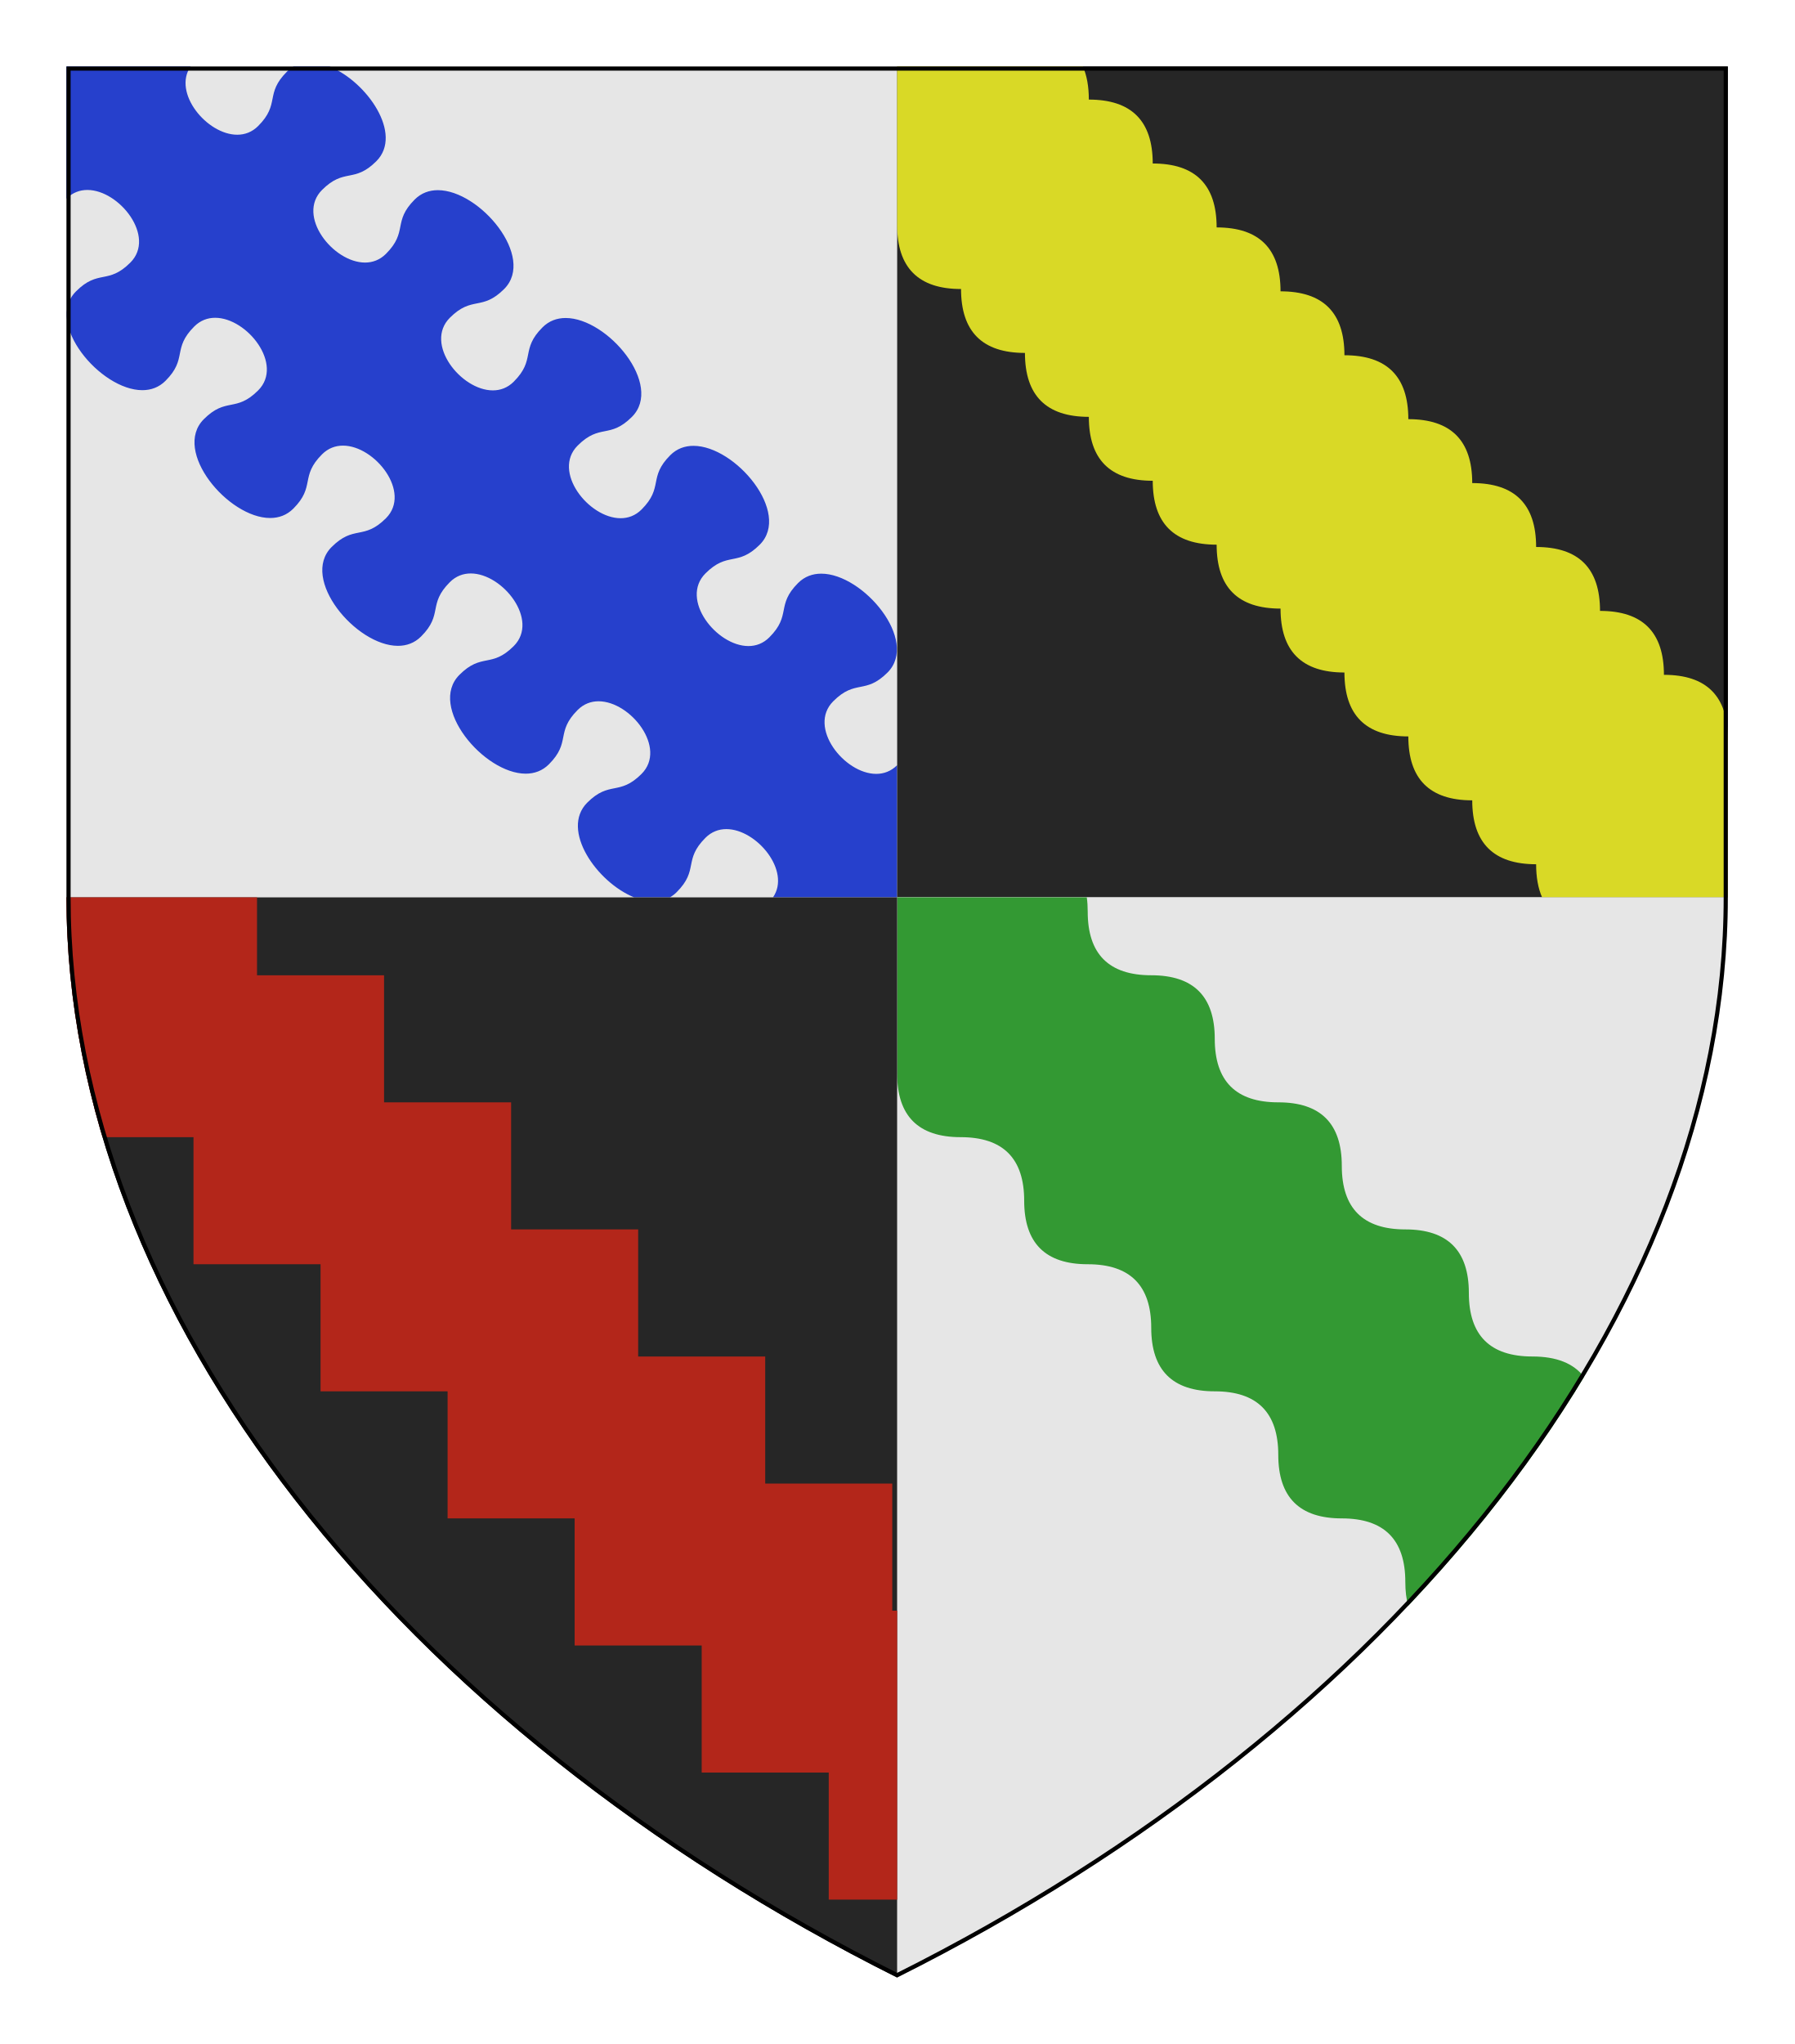
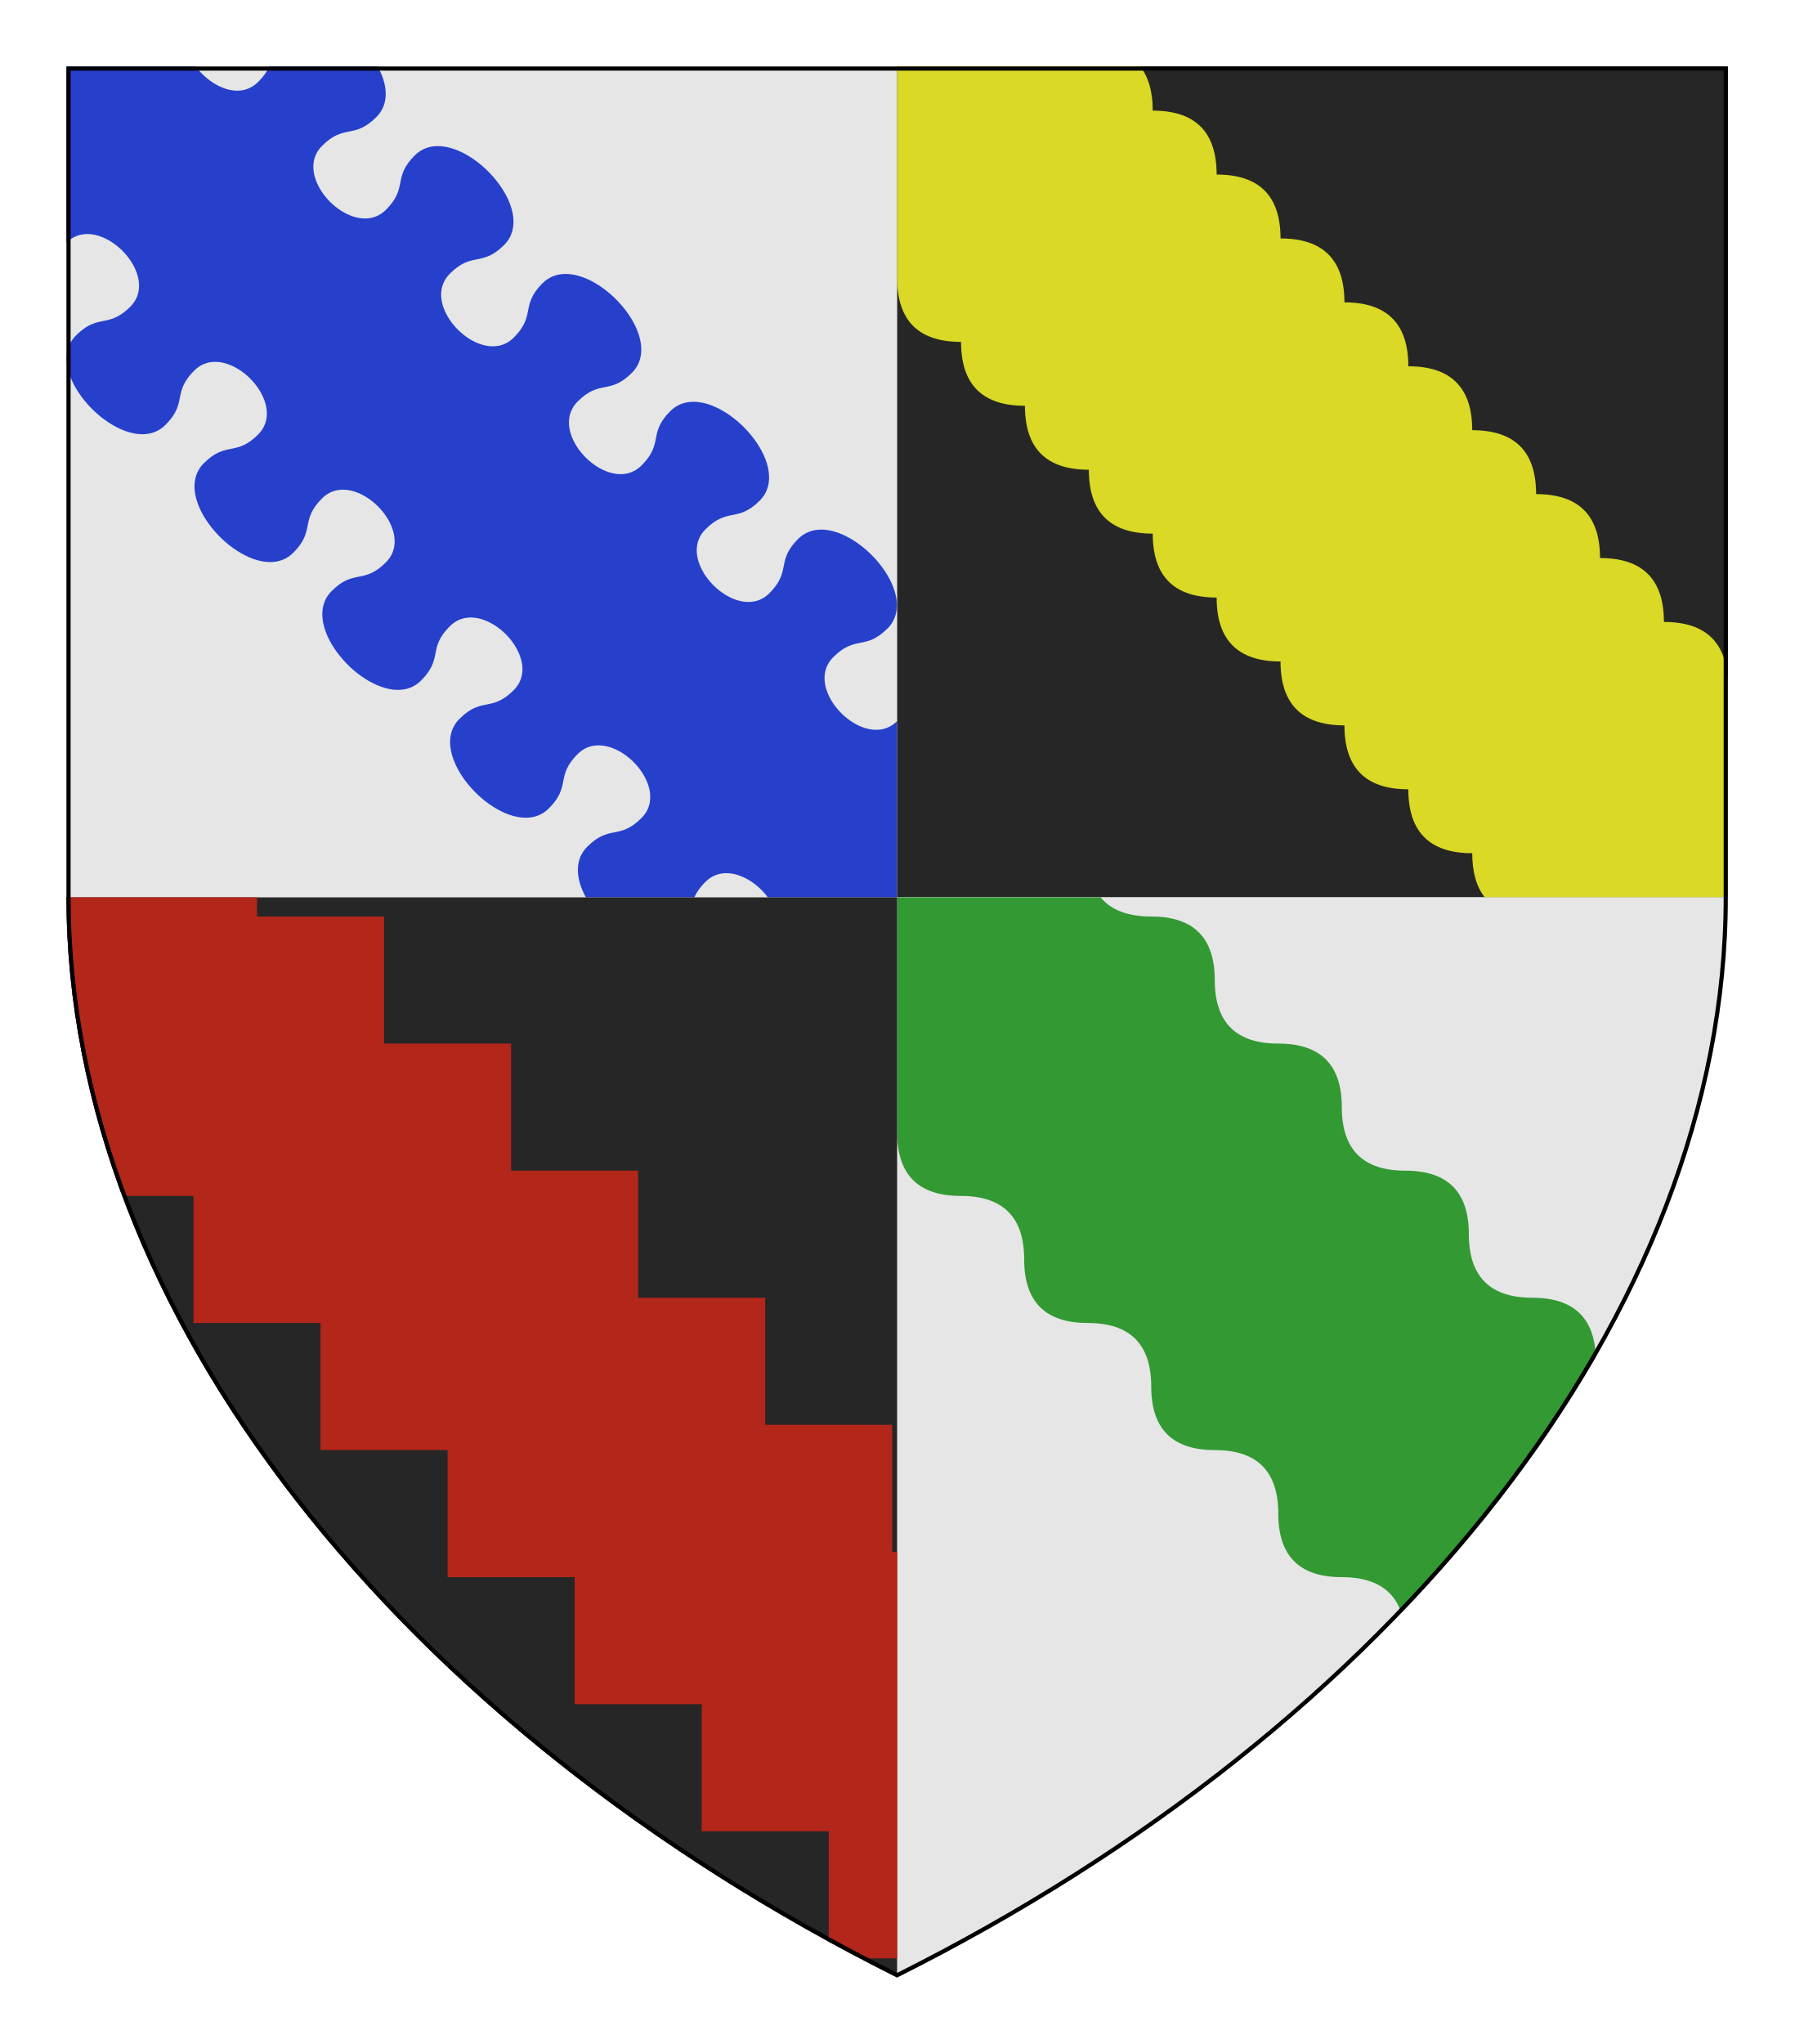
<svg xmlns="http://www.w3.org/2000/svg" height="246.0" width="216.0">
  <defs>
    <clipPath id="contour">
      <path d="M 0.0,0.0 L 200.0,0.0 L 200.0,100.0 C 200.0,150.0 160.0,200.0 100.0,230.0 C 40.0,200.0 0.0,150.0 0.0,100.0 L 0.0,0.0 Z" />
    </clipPath>
    <radialGradient id="lighting">
      <stop offset="25%" stop-color="white" stop-opacity="35%" />
      <stop offset="100%" stop-color="white" stop-opacity="0%" />
    </radialGradient>
  </defs>
  <g transform="translate(8.0,8.0)">
-     <path clip-path="url(#contour)" comment="FieldBackground" d="M 0.0,0.0 L 0.0,100.0 L 100.0,100.0 L 100.0,0.0 L 0.0,0.0 Z" style="fill: rgb(230, 230, 230); stroke-width: 1px; stroke: none;" />
-     <path clip-path="url(#contour)" comment="Bend FieldBackground" d="M 0.0,0.0 L 0.0,15.91 L 4.440892098500626E-16,15.91 C 0.735,15.175 1.609,14.862 2.517,14.862 C 6.363,14.862 10.804,20.491 7.692,23.602 C 5.0,26.295 3.846,24.371 1.154,27.064 C -2.676,30.893 4.086,38.959 9.136,38.959 C 10.173,38.959 11.137,38.619 11.923,37.833 C 14.615,35.141 12.692,33.987 15.385,31.295 C 16.119,30.56 16.994,30.246 17.902,30.246 C 21.748,30.246 26.189,35.875 23.077,38.987 C 20.385,41.679 19.231,39.756 16.538,42.448 C 12.709,46.278 19.47,54.343 24.521,54.343 C 25.557,54.343 26.522,54.004 27.308,53.218 C 30.0,50.525 28.077,49.371 30.769,46.679 C 31.504,45.945 32.379,45.631 33.287,45.631 C 37.133,45.631 41.573,51.26 38.462,54.371 C 35.769,57.064 34.615,55.141 31.923,57.833 C 28.094,61.662 34.855,69.728 39.905,69.728 C 40.942,69.728 41.906,69.388 42.692,68.602 C 45.385,65.91 43.462,64.756 46.154,62.064 C 46.888,61.329 47.763,61.016 48.671,61.016 C 52.517,61.016 56.958,66.644 53.846,69.756 C 51.154,72.448 50.0,70.525 47.308,73.218 C 43.478,77.047 50.24,85.113 55.29,85.113 C 56.326,85.113 57.291,84.773 58.077,83.987 C 60.769,81.295 58.846,80.141 61.538,77.448 C 62.273,76.714 63.148,76.4 64.056,76.4 C 67.902,76.4 72.342,82.029 69.231,85.141 C 66.538,87.833 65.385,85.91 62.692,88.602 C 59.434,91.861 63.843,98.186 68.342,100.0 L 72.642,100.0 C 72.932,99.835 73.206,99.627 73.462,99.371 C 76.154,96.679 74.231,95.525 76.923,92.833 C 77.658,92.098 78.532,91.785 79.44,91.785 C 83.079,91.785 87.249,96.822 85.055,100.0 L 100.0,100.0 L 100.0,84.09 C 99.265,84.825 98.391,85.138 97.483,85.138 C 93.637,85.138 89.196,79.509 92.308,76.398 C 95.0,73.705 96.154,75.629 98.846,72.936 C 102.676,69.107 95.914,61.041 90.864,61.041 C 89.827,61.041 88.863,61.381 88.077,62.167 C 85.385,64.859 87.308,66.013 84.615,68.705 C 83.881,69.44 83.006,69.754 82.098,69.754 C 78.252,69.754 73.811,64.125 76.923,61.013 C 79.615,58.321 80.769,60.244 83.462,57.552 C 87.291,53.722 80.53,45.657 75.479,45.657 C 74.443,45.657 73.478,45.996 72.692,46.782 C 70.0,49.475 71.923,50.629 69.231,53.321 C 68.496,54.055 67.621,54.369 66.713,54.369 C 62.867,54.369 58.427,48.74 61.538,45.629 C 64.231,42.936 65.385,44.859 68.077,42.167 C 71.906,38.338 65.145,30.272 60.095,30.272 C 59.058,30.272 58.094,30.612 57.308,31.398 C 54.615,34.09 56.538,35.244 53.846,37.936 C 53.112,38.671 52.237,38.984 51.329,38.984 C 47.483,38.984 43.042,33.356 46.154,30.244 C 48.846,27.552 50.0,29.475 52.692,26.782 C 56.522,22.953 49.76,14.887 44.71,14.887 C 43.674,14.887 42.709,15.227 41.923,16.013 C 39.231,18.705 41.154,19.859 38.462,22.552 C 37.727,23.286 36.852,23.6 35.944,23.6 C 32.098,23.6 27.658,17.971 30.769,14.859 C 33.462,12.167 34.615,14.09 37.308,11.398 C 40.566,8.139 36.157,1.814 31.658,0.0 L 27.358,0.0 C 27.068,0.165 26.794,0.373 26.538,0.629 C 23.846,3.321 25.769,4.475 23.077,7.167 C 22.342,7.902 21.468,8.215 20.56,8.215 C 16.921,8.215 12.751,3.178 14.945,0.0 L 0.0,0.0 Z" style="fill: rgb(38, 64, 204); stroke-width: 1px; stroke: none;" />
-     <path clip-path="url(#contour)" comment="FieldBackground" d="M 100.0,0.0 L 100.0,100.0 L 200.0,100.0 L 200.0,0.0 L 100.0,0.0 Z" style="fill: rgb(38, 38, 38); stroke-width: 1px; stroke: none;" />
-     <path clip-path="url(#contour)" comment="Bend FieldBackground" d="M 100.0,0.0 L 100.0,19.092 Q 100,26.784 107.692,26.784 Q 107.692,34.476 115.385,34.476 Q 115.385,42.169 123.077,42.169 Q 123.077,49.861 130.769,49.861 Q 130.769,57.553 138.462,57.553 Q 138.462,65.246 146.154,65.246 Q 146.154,72.938 153.846,72.938 Q 153.846,80.63 161.538,80.63 Q 161.538,88.323 169.231,88.323 Q 169.231,96.015 176.923,96.015 Q 176.923,98.367 177.642,100.0 L 200.0,100.0 L 200.0,80.908 Q 200.0,73.216 192.308,73.216 Q 192.308,65.523 184.615,65.523 Q 184.615,57.831 176.923,57.831 Q 176.923,50.139 169.231,50.139 Q 169.231,42.447 161.538,42.447 Q 161.538,34.754 153.846,34.754 Q 153.846,27.062 146.154,27.062 Q 146.154,19.37 138.462,19.37 Q 138.462,11.677 130.769,11.677 Q 130.769,3.985 123.077,3.985 Q 123.077,1.633 122.358,0.0 L 100.0,0.0 Z" style="fill: rgb(217, 217, 38); stroke-width: 1px; stroke: none;" />
-     <path clip-path="url(#contour)" comment="FieldBackground" d="M 100.0,100.0 L 100.0,230.0 C 160.0,200.0 200.0,150.0 200.0,100.0 L 100.0,100.0 Z" style="fill: rgb(230, 230, 230); stroke-width: 1px; stroke: none;" />
-     <path clip-path="url(#contour)" comment="Bend FieldBackground" d="M 100.0,100.0 L 100.0,121.213 Q 100.0,128.86 107.647,128.86 Q 115.294,128.86 115.294,136.507 Q 115.294,144.154 122.941,144.154 Q 130.588,144.154 130.588,151.801 Q 130.588,159.449 138.235,159.449 Q 145.882,159.449 145.882,167.096 Q 145.882,174.743 153.529,174.743 Q 161.176,174.743 161.176,182.39 Q 161.176,183.996 161.514,185.265 C 169.795,176.524 176.91,167.286 182.689,157.722 Q 180.812,155.257 176.471,155.257 Q 168.824,155.257 168.824,147.61 Q 168.824,139.963 161.176,139.963 Q 153.529,139.963 153.529,132.316 Q 153.529,124.669 145.882,124.669 Q 138.235,124.669 138.235,117.022 Q 138.235,109.375 130.588,109.375 Q 122.941,109.375 122.941,101.728 Q 122.941,100.809 122.831,100.0 L 100.0,100.0 Z" style="fill: rgb(51, 153, 51); stroke-width: 1px; stroke: none;" />
-     <path clip-path="url(#contour)" comment="FieldBackground" d="M 0.0,100.0 C 0.0,150.0 40.0,200.0 100.0,230.0 L 100.0,100.0 L 0.0,100.0 Z" style="fill: rgb(38, 38, 38); stroke-width: 1px; stroke: none;" />
-     <path clip-path="url(#contour)" comment="Bend FieldBackground" d="M 0.0,100.0 C 0.0,109.668 1.496,119.337 4.342,128.86 L 15.294,128.86 L 15.294,136.507 L 15.294,144.154 L 30.588,144.154 L 30.588,151.801 L 30.588,159.449 L 38.235,159.449 L 45.882,159.449 L 45.882,167.096 L 45.882,174.743 L 53.529,174.743 L 61.176,174.743 L 61.176,182.39 L 61.176,190.037 L 76.471,190.037 L 76.471,197.684 L 76.471,205.331 L 91.765,205.331 L 91.765,212.978 L 91.765,220.625 L 99.412,220.625 L 100.0,220.625 L 100.0,185.846 L 99.412,185.846 L 99.412,178.199 L 99.412,170.551 L 84.118,170.551 L 84.118,162.904 L 84.118,155.257 L 76.471,155.257 L 68.824,155.257 L 68.824,147.61 L 68.824,139.963 L 53.529,139.963 L 53.529,132.316 L 53.529,124.669 L 45.882,124.669 L 38.235,124.669 L 38.235,117.022 L 38.235,109.375 L 30.588,109.375 L 22.941,109.375 L 22.941,101.728 L 22.941,100.0 L 0.0,100.0 Z" style="fill: rgb(179, 38, 26); stroke-width: 1px; stroke: none;" />
-     <path clip-path="url(#contour)" comment="outer shield shape border" d="M 0.0,0.0 L 200.0,0.0 L 200.0,100.0 C 200.0,150.0 160.0,200.0 100.0,230.0 C 40.0,200.0 0.0,150.0 0.0,100.0 L 0.0,0.0 Z" style="fill: none; stroke-width: 1px; stroke: rgb(0, 0, 0);" />
+     <path clip-path="url(#contour)" comment="FieldBackground" d="M 0.0,0.0 L 0.0,100.0 L 100.0,100.0 L 100.0,0.0 L 0.0,0.0 Z" style="fill-rule: evenodd; fill: rgb(230, 230, 230); stroke-width: 1px; stroke: none;" />
+     <path clip-path="url(#contour)" comment="FieldBackground" d="M 0.0,0.0 L 0.0,21.213 L 1.4432899320127035E-15,21.213 C 0.735,20.479 1.609,20.165 2.517,20.165 C 6.363,20.165 10.804,25.794 7.692,28.906 C 5.0,31.598 3.846,29.675 1.154,32.367 C -2.676,36.196 4.086,44.262 9.136,44.262 C 10.173,44.262 11.137,43.922 11.923,43.136 C 14.615,40.444 12.692,39.29 15.385,36.598 C 16.119,35.863 16.994,35.55 17.902,35.55 C 21.748,35.55 26.189,41.179 23.077,44.29 C 20.385,46.982 19.231,45.059 16.538,47.752 C 12.709,51.581 19.47,59.647 24.521,59.647 C 25.557,59.647 26.522,59.307 27.308,58.521 C 30.0,55.829 28.077,54.675 30.769,51.982 C 31.504,51.248 32.379,50.934 33.287,50.934 C 37.133,50.934 41.573,56.563 38.462,59.675 C 35.769,62.367 34.615,60.444 31.923,63.136 C 28.094,66.966 34.855,75.031 39.905,75.031 C 40.942,75.031 41.906,74.692 42.692,73.906 C 45.385,71.213 43.462,70.059 46.154,67.367 C 46.888,66.632 47.763,66.319 48.671,66.319 C 52.517,66.319 56.958,71.948 53.846,75.059 C 51.154,77.752 50.0,75.829 47.308,78.521 C 43.478,82.35 50.24,90.416 55.29,90.416 C 56.326,90.416 57.291,90.076 58.077,89.29 C 60.769,86.598 58.846,85.444 61.538,82.752 C 62.273,82.017 63.148,81.703 64.056,81.703 C 67.902,81.703 72.342,87.332 69.231,90.444 C 66.538,93.136 65.385,91.213 62.692,93.906 C 61.099,95.499 61.339,97.826 62.527,100.0 L 75.587,100.0 C 75.825,99.448 76.214,98.846 76.923,98.136 C 77.658,97.402 78.532,97.088 79.44,97.088 C 81.258,97.088 83.209,98.345 84.432,100.0 L 100.0,100.0 L 100.0,78.787 C 99.265,79.521 98.391,79.835 97.483,79.835 C 93.637,79.835 89.196,74.206 92.308,71.094 C 95.0,68.402 96.154,70.325 98.846,67.633 C 102.676,63.804 95.914,55.738 90.864,55.738 C 89.827,55.738 88.863,56.078 88.077,56.864 C 85.385,59.556 87.308,60.71 84.615,63.402 C 83.881,64.137 83.006,64.45 82.098,64.45 C 78.252,64.45 73.811,58.821 76.923,55.71 C 79.615,53.018 80.769,54.941 83.462,52.248 C 87.291,48.419 80.53,40.353 75.479,40.353 C 74.443,40.353 73.478,40.693 72.692,41.479 C 70.0,44.171 71.923,45.325 69.231,48.018 C 68.496,48.752 67.621,49.066 66.713,49.066 C 62.867,49.066 58.427,43.437 61.538,40.325 C 64.231,37.633 65.385,39.556 68.077,36.864 C 71.906,33.034 65.145,24.969 60.095,24.969 C 59.058,24.969 58.094,25.308 57.308,26.094 C 54.615,28.787 56.538,29.941 53.846,32.633 C 53.112,33.368 52.237,33.681 51.329,33.681 C 47.483,33.681 43.042,28.052 46.154,24.941 C 48.846,22.248 50.0,24.171 52.692,21.479 C 56.522,17.65 49.76,9.584 44.71,9.584 C 43.674,9.584 42.709,9.924 41.923,10.71 C 39.231,13.402 41.154,14.556 38.462,17.248 C 37.727,17.983 36.852,18.297 35.944,18.297 C 32.098,18.297 27.658,12.668 30.769,9.556 C 33.462,6.864 34.615,8.787 37.308,6.094 C 38.901,4.501 38.661,2.174 37.473,0.0 L 24.413,0.0 C 24.175,0.552 23.786,1.154 23.077,1.864 C 22.342,2.598 21.468,2.912 20.56,2.912 C 18.742,2.912 16.791,1.655 15.568,0.0 L 0.0,0.0 Z" style="fill-rule: evenodd; fill: rgb(38, 64, 204); stroke-width: 1px; stroke: none;" />
+     <path clip-path="url(#contour)" comment="FieldBackground" d="M 100.0,0.0 L 100.0,100.0 L 200.0,100.0 L 200.0,0.0 L 100.0,0.0 Z" style="fill-rule: evenodd; fill: rgb(38, 38, 38); stroke-width: 1px; stroke: none;" />
+     <path clip-path="url(#contour)" comment="FieldBackground" d="M 100.0,0.0 L 100.0,25.456 Q 100,33.148 107.692,33.148 Q 107.692,40.84 115.385,40.84 Q 115.385,48.533 123.077,48.533 Q 123.077,56.225 130.769,56.225 Q 130.769,63.917 138.462,63.917 Q 138.462,71.61 146.154,71.61 Q 146.154,79.302 153.846,79.302 Q 153.846,86.994 161.538,86.994 Q 161.538,94.687 169.231,94.687 Q 169.231,98.101 170.746,100.0 L 200.0,100.0 L 200.0,74.544 Q 200.0,66.852 192.308,66.852 Q 192.308,59.16 184.615,59.16 Q 184.615,51.467 176.923,51.467 Q 176.923,43.775 169.231,43.775 Q 169.231,36.083 161.538,36.083 Q 161.538,28.39 153.846,28.39 Q 153.846,20.698 146.154,20.698 Q 146.154,13.006 138.462,13.006 Q 138.462,5.313 130.769,5.313 Q 130.769,1.899 129.254,0.0 L 100.0,0.0 Z" style="fill-rule: evenodd; fill: rgb(217, 217, 38); stroke-width: 1px; stroke: none;" />
+     <path clip-path="url(#contour)" comment="FieldBackground" d="M 100.0,100.0 L 100.0,230.0 C 160.0,200.0 200.0,150.0 200.0,100.0 L 100.0,100.0 Z" style="fill-rule: evenodd; fill: rgb(230, 230, 230); stroke-width: 1px; stroke: none;" />
+     <path clip-path="url(#contour)" comment="FieldBackground" d="M 100.0,100.0 L 100.0,128.284 Q 100.0,135.931 107.647,135.931 Q 115.294,135.931 115.294,143.578 Q 115.294,151.225 122.941,151.225 Q 130.588,151.225 130.588,158.873 Q 130.588,166.52 138.235,166.52 Q 145.882,166.52 145.882,174.167 Q 145.882,181.814 153.529,181.814 Q 159.267,181.814 160.7,186.119 C 170.028,176.399 177.909,166.053 184.109,155.318 Q 183.856,148.186 176.471,148.186 Q 168.824,148.186 168.824,140.539 Q 168.824,132.892 161.176,132.892 Q 153.529,132.892 153.529,125.245 Q 153.529,117.598 145.882,117.598 Q 138.235,117.598 138.235,109.951 Q 138.235,102.304 130.588,102.304 Q 126.391,102.304 124.497,100.0 L 100.0,100.0 Z" style="fill-rule: evenodd; fill: rgb(51, 153, 51); stroke-width: 1px; stroke: none;" />
+     <path clip-path="url(#contour)" comment="FieldBackground" d="M 0.0,100.0 C 0.0,150.0 40.0,200.0 100.0,230.0 L 100.0,100.0 L 0.0,100.0 Z" style="fill-rule: evenodd; fill: rgb(38, 38, 38); stroke-width: 1px; stroke: none;" />
+     <path clip-path="url(#contour)" comment="FieldBackground" d="M 0.0,100.0 C 0.0,112.071 2.331,124.142 6.713,135.931 L 15.294,135.931 L 15.294,143.578 L 15.294,151.225 L 30.588,151.225 L 30.588,158.873 L 30.588,166.52 L 45.882,166.52 L 45.882,174.167 L 45.882,181.814 L 61.176,181.814 L 61.176,189.461 L 61.176,197.108 L 76.471,197.108 L 76.471,204.755 L 76.471,212.402 L 91.765,212.402 L 91.765,220.049 L 91.765,225.689 C 93.002,226.367 94.249,227.036 95.506,227.696 L 100.0,227.696 L 100.0,178.775 L 99.412,178.775 L 99.412,171.127 L 99.412,163.48 L 84.118,163.48 L 84.118,155.833 L 84.118,148.186 L 68.824,148.186 L 68.824,140.539 L 68.824,132.892 L 53.529,132.892 L 53.529,125.245 L 53.529,117.598 L 38.235,117.598 L 38.235,109.951 L 38.235,102.304 L 22.941,102.304 L 22.941,100.0 L 0.0,100.0 Z" style="fill-rule: evenodd; fill: rgb(179, 38, 26); stroke-width: 1px; stroke: none;" />
+     <path clip-path="url(#contour)" comment="outer shield shape border" d="M 0.0,0.0 L 0.0,100.0 C 0.0,150.0 40.0,200.0 100.0,230.0 C 160.0,200.0 200.0,150.0 200.0,100.0 L 200.0,0.0 L 0.0,0.0 Z" style="fill-rule: evenodd; fill: none; stroke-width: 1px; stroke: rgb(0, 0, 0);" />
  </g>
</svg>
